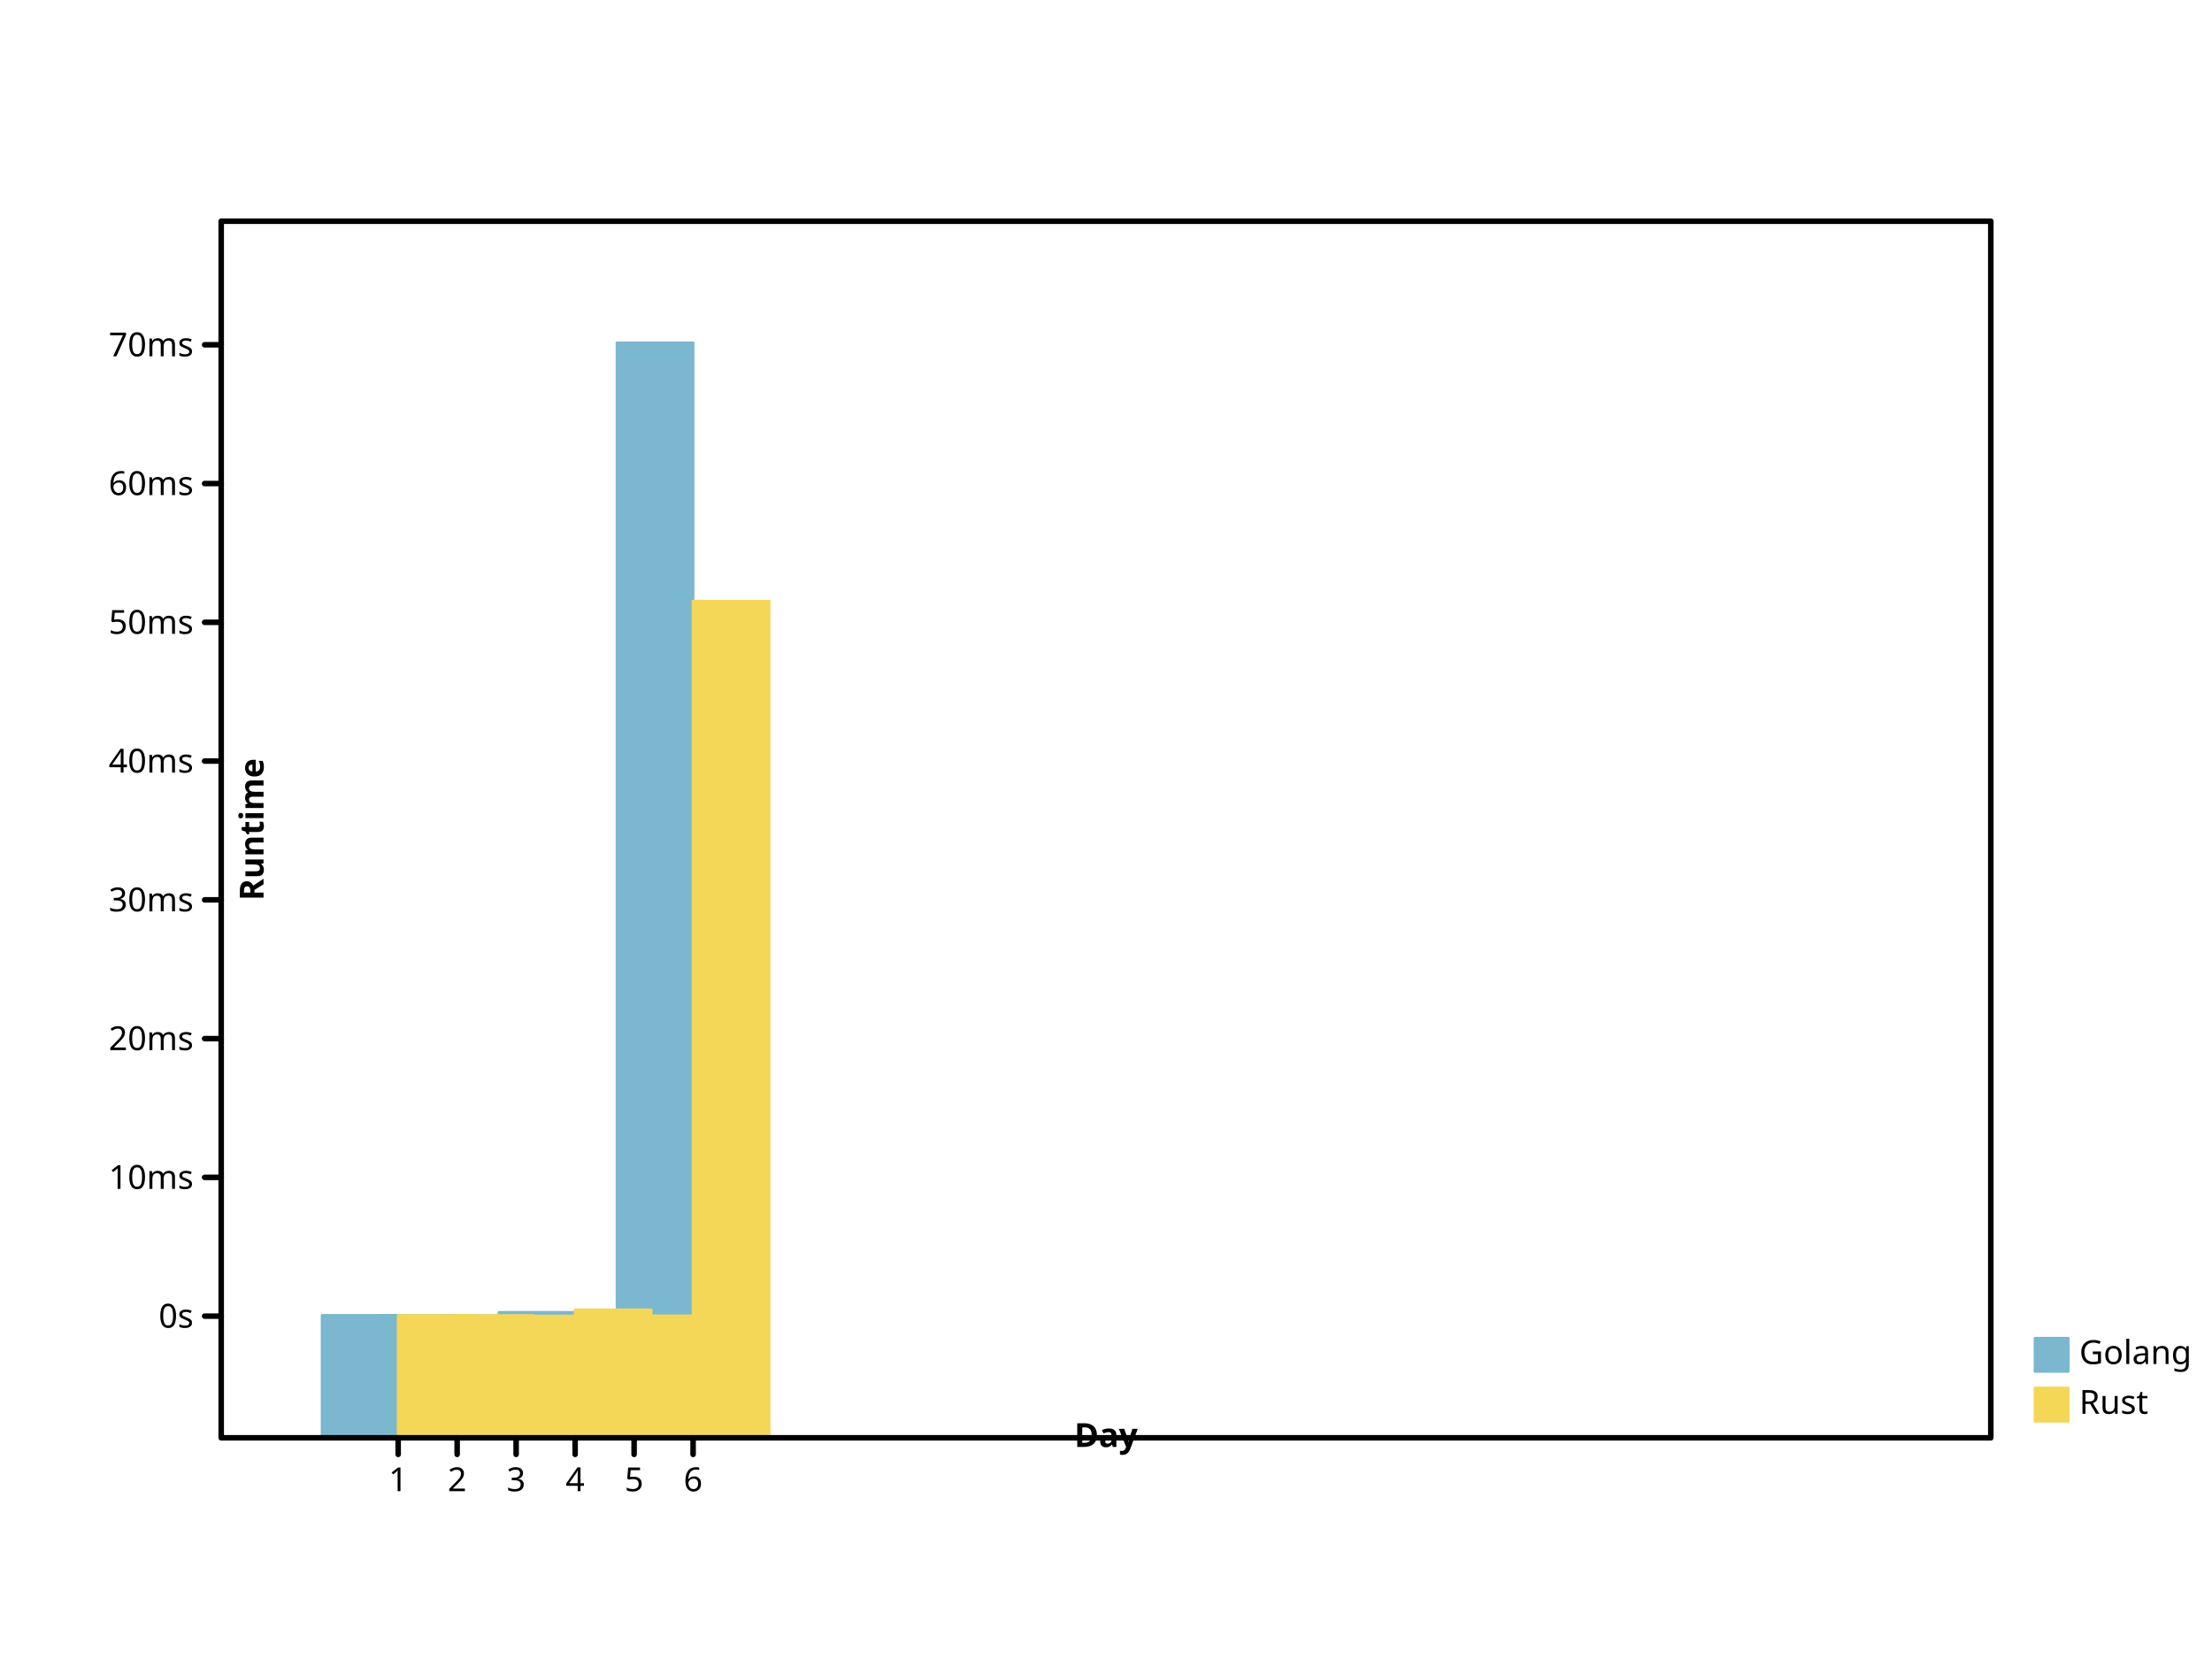
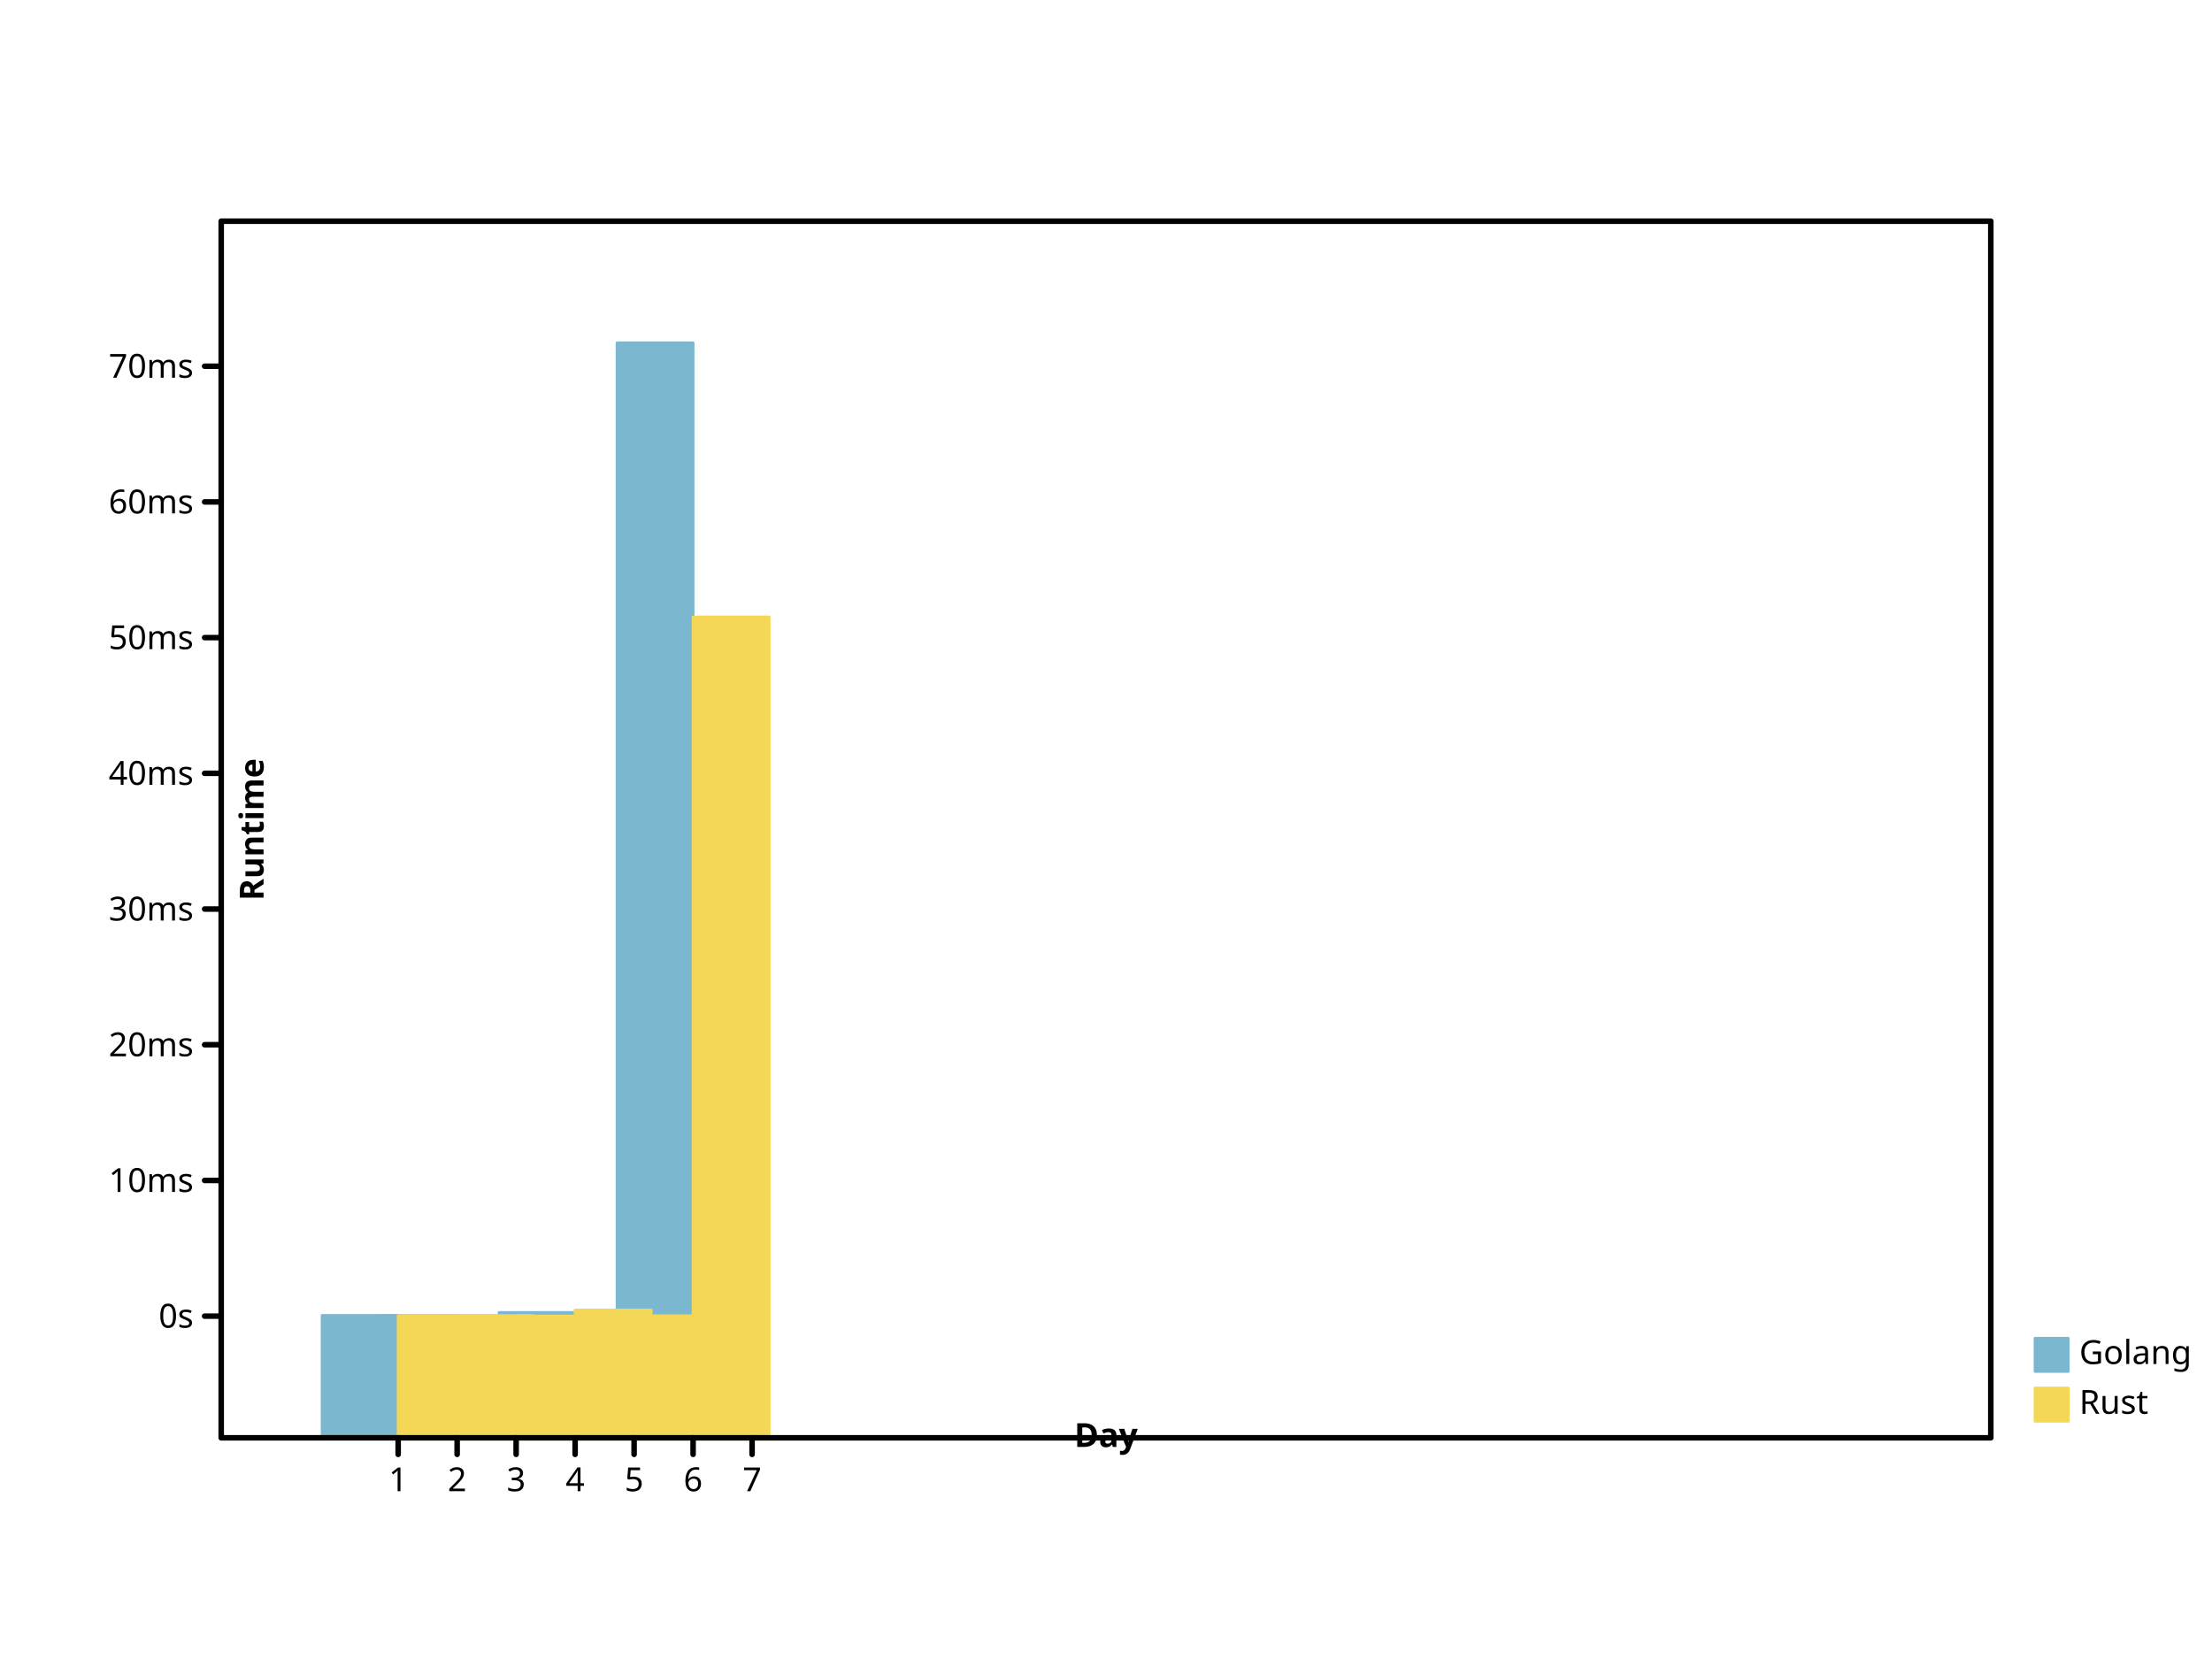
- <svg xmlns="http://www.w3.org/2000/svg" width="800" height="600" viewbox="0 0 800 600" preserveAspectRatio="xMidYMid meet">
+ <svg xmlns="http://www.w3.org/2000/svg" preserveAspectRatio="xMidYMid meet" width="800" height="600" viewbox="0 0 800 600">
  <defs>
-     <marker markerWidth="2%" markerHeight="2%" id="circle" viewBox="0 0 10 10 " refX="5" refY="5" markerUnits="userSpaceOnUse">
+     <marker viewBox="0 0 10 10 " refX="5" refY="5" markerUnits="userSpaceOnUse" markerWidth="2%" markerHeight="2%" id="circle">
      <circle cy="5" r="3" fill="none" stroke="black" cx="5" />
    </marker>
-     <marker refY="5" markerUnits="userSpaceOnUse" markerWidth="2%" markerHeight="2%" id="filled-circle" viewBox="0 0 10 10 " refX="5">
-       <circle cx="5" cy="5" r="3" fill="black" stroke="none" />
+     <marker id="filled-circle" viewBox="0 0 10 10 " refX="5" refY="5" markerUnits="userSpaceOnUse" markerWidth="2%" markerHeight="2%">
+       <circle cy="5" r="3" fill="black" stroke="none" cx="5" />
    </marker>
-     <marker markerHeight="2%" id="square" viewBox="0 0 10 10 " refX="5" refY="5" markerUnits="userSpaceOnUse" markerWidth="2%">
-       <rect stroke="black" x="2" y="2" width="6" height="6" fill="none" />
+     <marker id="square" viewBox="0 0 10 10 " refX="5" refY="5" markerUnits="userSpaceOnUse" markerWidth="2%" markerHeight="2%">
+       <rect width="6" height="6" fill="none" stroke="black" x="2" y="2" />
    </marker>
-     <marker markerUnits="userSpaceOnUse" markerWidth="2%" markerHeight="2%" id="filled-square" viewBox="0 0 10 10 " refX="5" refY="5">
+     <marker viewBox="0 0 10 10 " refX="5" refY="5" markerUnits="userSpaceOnUse" markerWidth="2%" markerHeight="2%" id="filled-square">
      <rect x="2" y="2" width="6" height="6" fill="black" stroke="none" />
    </marker>
  </defs>
-   <g stroke-linejoin="round" transform="translate(80 520 )scale(1 -1 )" fill="hsl(198, 47%, 65%)" stroke="hsl(198, 47%, 65%)" stroke-width="1px" stroke-linecap="round">
-     <rect vector-effect="non-scaling-stroke" x="3.650000e+01" y="0" width="2.750000e+01" height="4.426922e+01" />
-     <rect vector-effect="non-scaling-stroke" x="5.783333e+01" y="0" width="2.750000e+01" height="4.423853e+01" />
-     <rect height="4.414809e+01" vector-effect="non-scaling-stroke" x="7.916667e+01" y="0" width="2.750000e+01" />
-     <rect y="0" width="2.750000e+01" height="4.536412e+01" vector-effect="non-scaling-stroke" x="1.005000e+02" />
-     <rect height="4.415308e+01" vector-effect="non-scaling-stroke" x="1.218333e+02" y="0" width="2.750000e+01" />
-     <rect vector-effect="non-scaling-stroke" x="1.431667e+02" y="0" width="2.750000e+01" height="396" />
+   <g stroke="hsl(198, 47%, 65%)" stroke-width="1px" stroke-linecap="round" stroke-linejoin="round" transform="translate(80 520 )scale(1 -1 )" fill="hsl(198, 47%, 65%)">
+     <rect y="0" width="2.750000e+01" height="4.426328e+01" vector-effect="non-scaling-stroke" x="3.650000e+01" />
+     <rect vector-effect="non-scaling-stroke" x="5.783333e+01" y="0" width="2.750000e+01" height="4.423326e+01" />
+     <rect height="4.414482e+01" vector-effect="non-scaling-stroke" x="7.916667e+01" y="0" width="2.750000e+01" />
+     <rect x="1.005000e+02" y="0" width="2.750000e+01" height="4.533401e+01" vector-effect="non-scaling-stroke" />
+     <rect width="2.750000e+01" height="4.414970e+01" vector-effect="non-scaling-stroke" x="1.218333e+02" y="0" />
+     <rect width="2.750000e+01" height="396" vector-effect="non-scaling-stroke" x="1.431667e+02" y="0" />
+     <rect width="2.750000e+01" height="1.653478e+02" vector-effect="non-scaling-stroke" x="1.645000e+02" y="0" />
  </g>
-   <g fill="hsl(49, 88%, 65%)" stroke="hsl(49, 88%, 65%)" stroke-width="1px" stroke-linecap="round" stroke-linejoin="round" transform="translate(80 520 )scale(1 -1 )">
-     <rect vector-effect="non-scaling-stroke" x="64" y="0" width="2.750000e+01" height="4.424163e+01" />
-     <rect vector-effect="non-scaling-stroke" x="8.533333e+01" y="0" width="2.750000e+01" height="4.420637e+01" />
-     <rect vector-effect="non-scaling-stroke" x="1.066667e+02" y="0" width="2.750000e+01" height="4.404033e+01" />
-     <rect width="2.750000e+01" height="4.627686e+01" vector-effect="non-scaling-stroke" x="128" y="0" />
-     <rect y="0" width="2.750000e+01" height="4.410911e+01" vector-effect="non-scaling-stroke" x="1.493333e+02" />
-     <rect height="3.025816e+02" vector-effect="non-scaling-stroke" x="1.706667e+02" y="0" width="2.750000e+01" />
+   <g stroke-linecap="round" stroke-linejoin="round" transform="translate(80 520 )scale(1 -1 )" fill="hsl(49, 88%, 65%)" stroke="hsl(49, 88%, 65%)" stroke-width="1px">
+     <rect width="2.750000e+01" height="4.423630e+01" vector-effect="non-scaling-stroke" x="64" y="0" />
+     <rect y="0" width="2.750000e+01" height="4.420182e+01" vector-effect="non-scaling-stroke" x="8.533333e+01" />
+     <rect vector-effect="non-scaling-stroke" x="1.066667e+02" y="0" width="2.750000e+01" height="4.403944e+01" />
+     <rect vector-effect="non-scaling-stroke" x="128" y="0" width="2.750000e+01" height="4.622662e+01" />
+     <rect vector-effect="non-scaling-stroke" x="1.493333e+02" y="0" width="2.750000e+01" height="4.410670e+01" />
+     <rect width="2.750000e+01" height="2.968756e+02" vector-effect="non-scaling-stroke" x="1.706667e+02" y="0" />
  </g>
-   <g fill="hsl(198, 47%, 65%)" stroke-width="1px" font-family="sans-serif" font-style="normal" font-weight="normal" text-anchor="start" dominant-baseline="hanging" stroke="hsl(198, 47%, 65%)" stroke-linejoin="round" stroke-linecap="round" font-size="12px">
-     <rect vector-effect="non-scaling-stroke" x="736" y="484" width="12" height="12" />
+   <g dominant-baseline="hanging" fill="hsl(198, 47%, 65%)" stroke-width="1px" stroke-linecap="round" font-family="sans-serif" font-size="12px" font-weight="normal" stroke="hsl(198, 47%, 65%)" font-style="normal" stroke-linejoin="round" text-anchor="start">
+     <rect x="736" y="484" width="12" height="12" vector-effect="non-scaling-stroke" />
    <g stroke="black" fill="black">
      <text stroke="none" vector-effect="non-scaling-stroke" x="752" y="484" dominant-baseline="hanging">Golang</text>
    </g>
-     <g font-style="normal" text-anchor="start" stroke="hsl(49, 88%, 65%)" font-size="12px" font-weight="normal" dominant-baseline="hanging" fill="hsl(49, 88%, 65%)" stroke-linejoin="round" font-family="sans-serif" stroke-width="1px" stroke-linecap="round">
+     <g font-style="normal" stroke-width="1px" stroke-linejoin="round" text-anchor="start" font-weight="normal" stroke="hsl(49, 88%, 65%)" stroke-linecap="round" font-family="sans-serif" font-size="12px" fill="hsl(49, 88%, 65%)" dominant-baseline="hanging">
      <rect vector-effect="non-scaling-stroke" x="736" y="502" width="12" height="12" />
      <g fill="black" stroke="black">
-         <text y="502" dominant-baseline="hanging" stroke="none" vector-effect="non-scaling-stroke" x="752">Rust</text>
-         <g text-anchor="start" dominant-baseline="hanging" stroke-linecap="round" font-style="normal" font-family="sans-serif" font-size="12px" font-weight="normal" stroke-linejoin="round" stroke-width="2px" fill="none">
-           <rect vector-effect="non-scaling-stroke" x="80" y="80" width="640" height="440" />
+         <text stroke="none" vector-effect="non-scaling-stroke" x="752" y="502" dominant-baseline="hanging">Rust</text>
+         <g stroke-linejoin="round" text-anchor="start" stroke-width="2px" stroke-linecap="round" font-family="sans-serif" font-size="12px" font-style="normal" fill="none" dominant-baseline="hanging" font-weight="normal">
+           <rect width="640" height="440" vector-effect="non-scaling-stroke" x="80" y="80" />
        </g>
-         <g font-style="normal" text-anchor="start" stroke="black" stroke-width="2px" font-family="sans-serif" stroke-linejoin="round" stroke-linecap="round" font-size="12px" font-weight="normal" dominant-baseline="hanging" transform="translate(80 520 )scale(1 -1 )" fill="none">
-           <path vector-effect="non-scaling-stroke" d="M64,0 L64,-6 M8.533333e+01,0 L8.533333e+01,-6 M1.066667e+02,0 L1.066667e+02,-6 M128,0 L128,-6 M1.493333e+02,0 L1.493333e+02,-6 M1.706667e+02,0 L1.706667e+02,-6 " />
+         <g transform="translate(80 520 )scale(1 -1 )" fill="none" stroke-width="2px" stroke-linecap="round" font-family="sans-serif" font-size="12px" font-style="normal" text-anchor="start" font-weight="normal" dominant-baseline="hanging" stroke="black" stroke-linejoin="round">
+           <path d="M64,0 L64,-6 M8.533333e+01,0 L8.533333e+01,-6 M1.066667e+02,0 L1.066667e+02,-6 M128,0 L128,-6 M1.493333e+02,0 L1.493333e+02,-6 M1.706667e+02,0 L1.706667e+02,-6 M192,0 L192,-6 " vector-effect="non-scaling-stroke" />
        </g>
-         <g stroke-linejoin="round" font-style="normal" font-weight="normal" dominant-baseline="hanging" stroke="black" stroke-linecap="round" transform="translate(80 520 )scale(1 1 )" font-family="sans-serif" font-size="12px" text-anchor="middle" stroke-width="2px" fill="black">
-           <text dominant-baseline="hanging" stroke="none" vector-effect="non-scaling-stroke" x="64" y="10">1</text>
-           <text x="8.533333e+01" y="10" dominant-baseline="hanging" stroke="none" vector-effect="non-scaling-stroke">2</text>
-           <text y="10" dominant-baseline="hanging" stroke="none" vector-effect="non-scaling-stroke" x="1.066667e+02">3</text>
+         <g transform="translate(80 520 )scale(1 1 )" font-style="normal" font-weight="normal" stroke="black" font-family="sans-serif" stroke-linejoin="round" text-anchor="middle" stroke-width="2px" stroke-linecap="round" font-size="12px" fill="black" dominant-baseline="hanging">
+           <text stroke="none" vector-effect="non-scaling-stroke" x="64" y="10" dominant-baseline="hanging">1</text>
+           <text stroke="none" vector-effect="non-scaling-stroke" x="8.533333e+01" y="10" dominant-baseline="hanging">2</text>
+           <text stroke="none" vector-effect="non-scaling-stroke" x="1.066667e+02" y="10" dominant-baseline="hanging">3</text>
          <text vector-effect="non-scaling-stroke" x="128" y="10" dominant-baseline="hanging" stroke="none">4</text>
-           <text y="10" dominant-baseline="hanging" stroke="none" vector-effect="non-scaling-stroke" x="1.493333e+02">5</text>
+           <text x="1.493333e+02" y="10" dominant-baseline="hanging" stroke="none" vector-effect="non-scaling-stroke">5</text>
          <text stroke="none" vector-effect="non-scaling-stroke" x="1.706667e+02" y="10" dominant-baseline="hanging">6</text>
+           <text dominant-baseline="hanging" stroke="none" vector-effect="non-scaling-stroke" x="192" y="10">7</text>
        </g>
-         <g stroke-width="2px" stroke-linecap="round" fill="black" font-family="sans-serif" font-weight="bold" text-anchor="middle" dominant-baseline="baseline" stroke-linejoin="round" transform="translate(80 520 )scale(1 1 )rotate(0 0 0 )" font-style="normal" stroke="black" font-size="12px">
-           <text x="320" y="-6" dominant-baseline="baseline" stroke="none" vector-effect="non-scaling-stroke">Day</text>
+         <g transform="translate(80 520 )scale(1 1 )rotate(0 0 0 )" stroke="black" stroke-width="2px" font-size="12px" font-style="normal" text-anchor="middle" dominant-baseline="baseline" stroke-linecap="round" font-family="sans-serif" font-weight="bold" fill="black" stroke-linejoin="round">
+           <text stroke="none" vector-effect="non-scaling-stroke" x="320" y="-6" dominant-baseline="baseline">Day</text>
        </g>
-         <g text-anchor="middle" dominant-baseline="baseline" stroke="black" stroke-width="2px" font-family="sans-serif" font-style="normal" font-weight="bold" transform="translate(80 520 )scale(1 -1 )" fill="black" stroke-linejoin="round" font-size="12px" stroke-linecap="round">
-           <path d="M0,44 L-6,44 M0,9.418656e+01 L-6,9.418656e+01 M0,1.443731e+02 L-6,1.443731e+02 M0,1.945597e+02 L-6,1.945597e+02 M0,2.447462e+02 L-6,2.447462e+02 M0,2.949328e+02 L-6,2.949328e+02 M0,3.451193e+02 L-6,3.451193e+02 M0,3.953059e+02 L-6,3.953059e+02 " vector-effect="non-scaling-stroke" />
+         <g transform="translate(80 520 )scale(1 -1 )" stroke-width="2px" font-family="sans-serif" font-size="12px" font-style="normal" font-weight="bold" fill="black" stroke-linejoin="round" stroke="black" stroke-linecap="round" text-anchor="middle" dominant-baseline="baseline">
+           <path vector-effect="non-scaling-stroke" d="M0,44 L-6,44 M0,9.307912e+01 L-6,9.307912e+01 M0,1.421582e+02 L-6,1.421582e+02 M0,1.912374e+02 L-6,1.912374e+02 M0,2.403165e+02 L-6,2.403165e+02 M0,2.893956e+02 L-6,2.893956e+02 M0,3.384747e+02 L-6,3.384747e+02 M0,3.875538e+02 L-6,3.875538e+02 " />
        </g>
-         <g stroke-linejoin="round" font-family="sans-serif" transform="translate(80 520 )scale(1 1 )" text-anchor="end" stroke-linecap="round" font-size="12px" font-style="normal" fill="black" dominant-baseline="middle" stroke="black" stroke-width="2px" font-weight="normal">
-           <text y="-44" dominant-baseline="middle" stroke="none" vector-effect="non-scaling-stroke" x="-10">0s</text>
-           <text stroke="none" vector-effect="non-scaling-stroke" x="-10" y="-9.418656e+01" dominant-baseline="middle">10ms</text>
-           <text stroke="none" vector-effect="non-scaling-stroke" x="-10" y="-1.443731e+02" dominant-baseline="middle">20ms</text>
-           <text x="-10" y="-1.945597e+02" dominant-baseline="middle" stroke="none" vector-effect="non-scaling-stroke">30ms</text>
-           <text y="-2.447462e+02" dominant-baseline="middle" stroke="none" vector-effect="non-scaling-stroke" x="-10">40ms</text>
-           <text dominant-baseline="middle" stroke="none" vector-effect="non-scaling-stroke" x="-10" y="-2.949328e+02">50ms</text>
-           <text dominant-baseline="middle" stroke="none" vector-effect="non-scaling-stroke" x="-10" y="-3.451193e+02">60ms</text>
-           <text vector-effect="non-scaling-stroke" x="-10" y="-3.953059e+02" dominant-baseline="middle" stroke="none">70ms</text>
+         <g stroke-linecap="round" font-family="sans-serif" font-size="12px" fill="black" text-anchor="end" font-style="normal" stroke="black" stroke-width="2px" transform="translate(80 520 )scale(1 1 )" font-weight="normal" stroke-linejoin="round" dominant-baseline="middle">
+           <text stroke="none" vector-effect="non-scaling-stroke" x="-10" y="-44" dominant-baseline="middle">0s</text>
+           <text y="-9.307912e+01" dominant-baseline="middle" stroke="none" vector-effect="non-scaling-stroke" x="-10">10ms</text>
+           <text vector-effect="non-scaling-stroke" x="-10" y="-1.421582e+02" dominant-baseline="middle" stroke="none">20ms</text>
+           <text vector-effect="non-scaling-stroke" x="-10" y="-1.912374e+02" dominant-baseline="middle" stroke="none">30ms</text>
+           <text y="-2.403165e+02" dominant-baseline="middle" stroke="none" vector-effect="non-scaling-stroke" x="-10">40ms</text>
+           <text y="-2.893956e+02" dominant-baseline="middle" stroke="none" vector-effect="non-scaling-stroke" x="-10">50ms</text>
+           <text dominant-baseline="middle" stroke="none" vector-effect="non-scaling-stroke" x="-10" y="-3.384747e+02">60ms</text>
+           <text x="-10" y="-3.875538e+02" dominant-baseline="middle" stroke="none" vector-effect="non-scaling-stroke">70ms</text>
        </g>
-         <g fill="black" font-family="sans-serif" font-size="12px" font-weight="bold" dominant-baseline="hanging" stroke="black" stroke-width="2px" transform="translate(80 520 )scale(1 1 )rotate(-90 0 0 )" font-style="normal" text-anchor="middle" stroke-linecap="round" stroke-linejoin="round">
-           <text vector-effect="non-scaling-stroke" x="220" y="6" dominant-baseline="hanging" stroke="none">Runtime</text>
+         <g font-weight="bold" stroke-linecap="round" font-family="sans-serif" font-size="12px" font-style="normal" fill="black" text-anchor="middle" stroke="black" stroke-width="2px" stroke-linejoin="round" dominant-baseline="hanging" transform="translate(80 520 )scale(1 1 )rotate(-90 0 0 )">
+           <text dominant-baseline="hanging" stroke="none" vector-effect="non-scaling-stroke" x="220" y="6">Runtime</text>
        </g>
      </g>
    </g>
  </g>
</svg>
